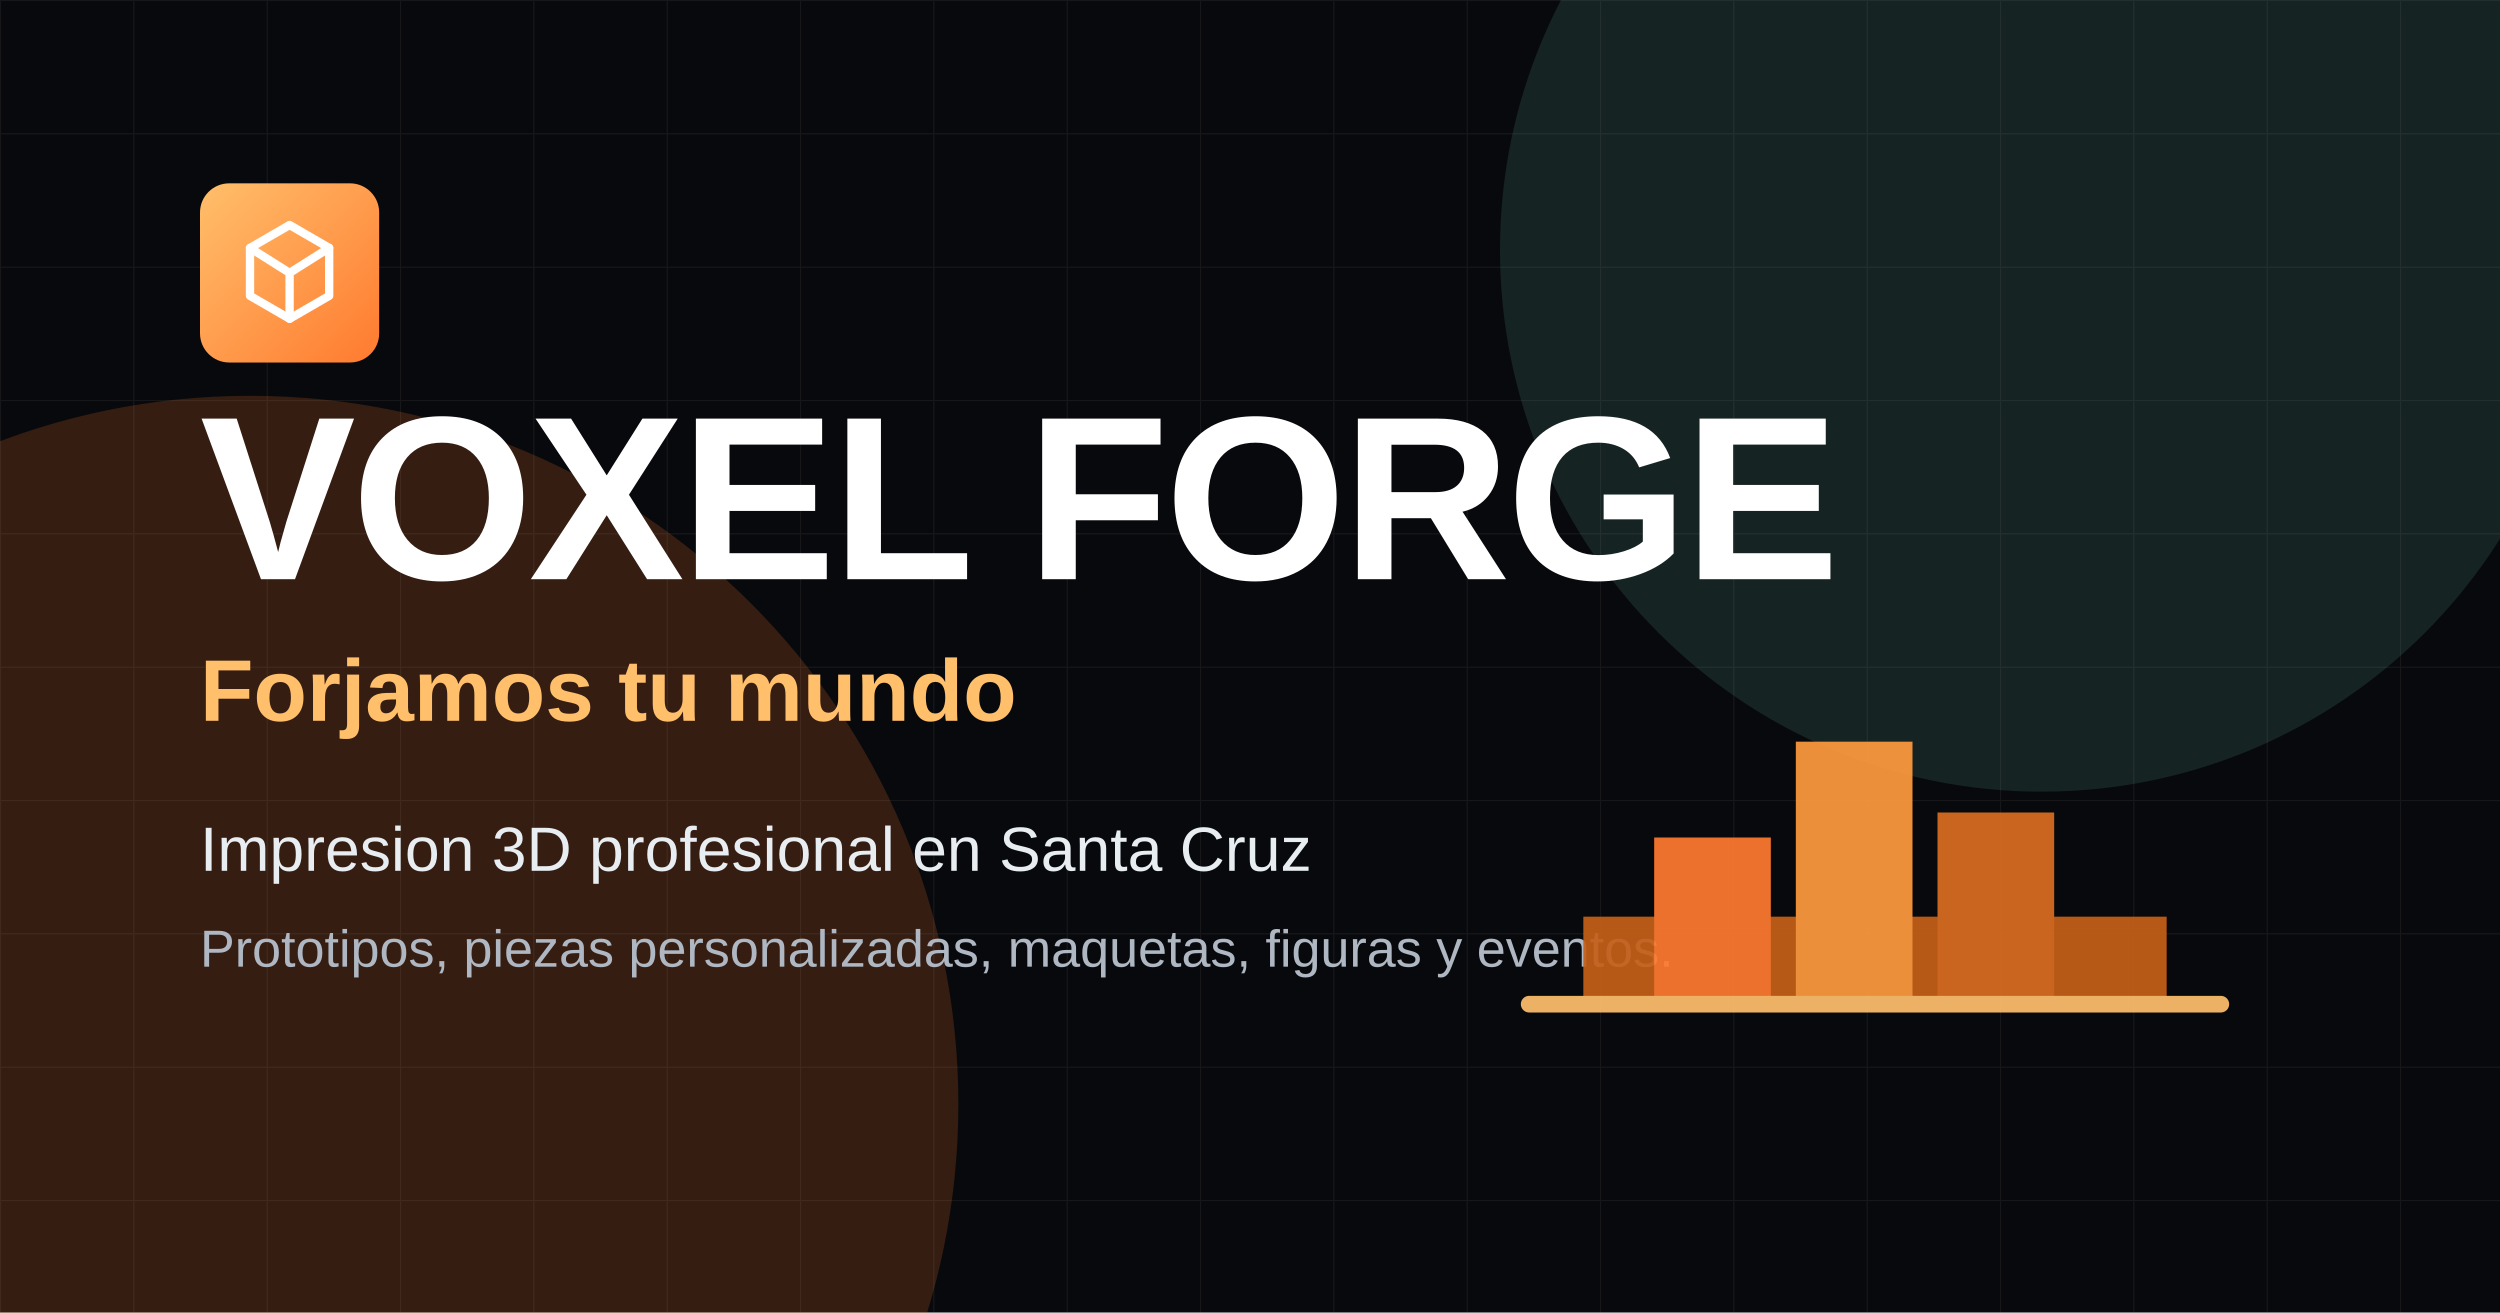
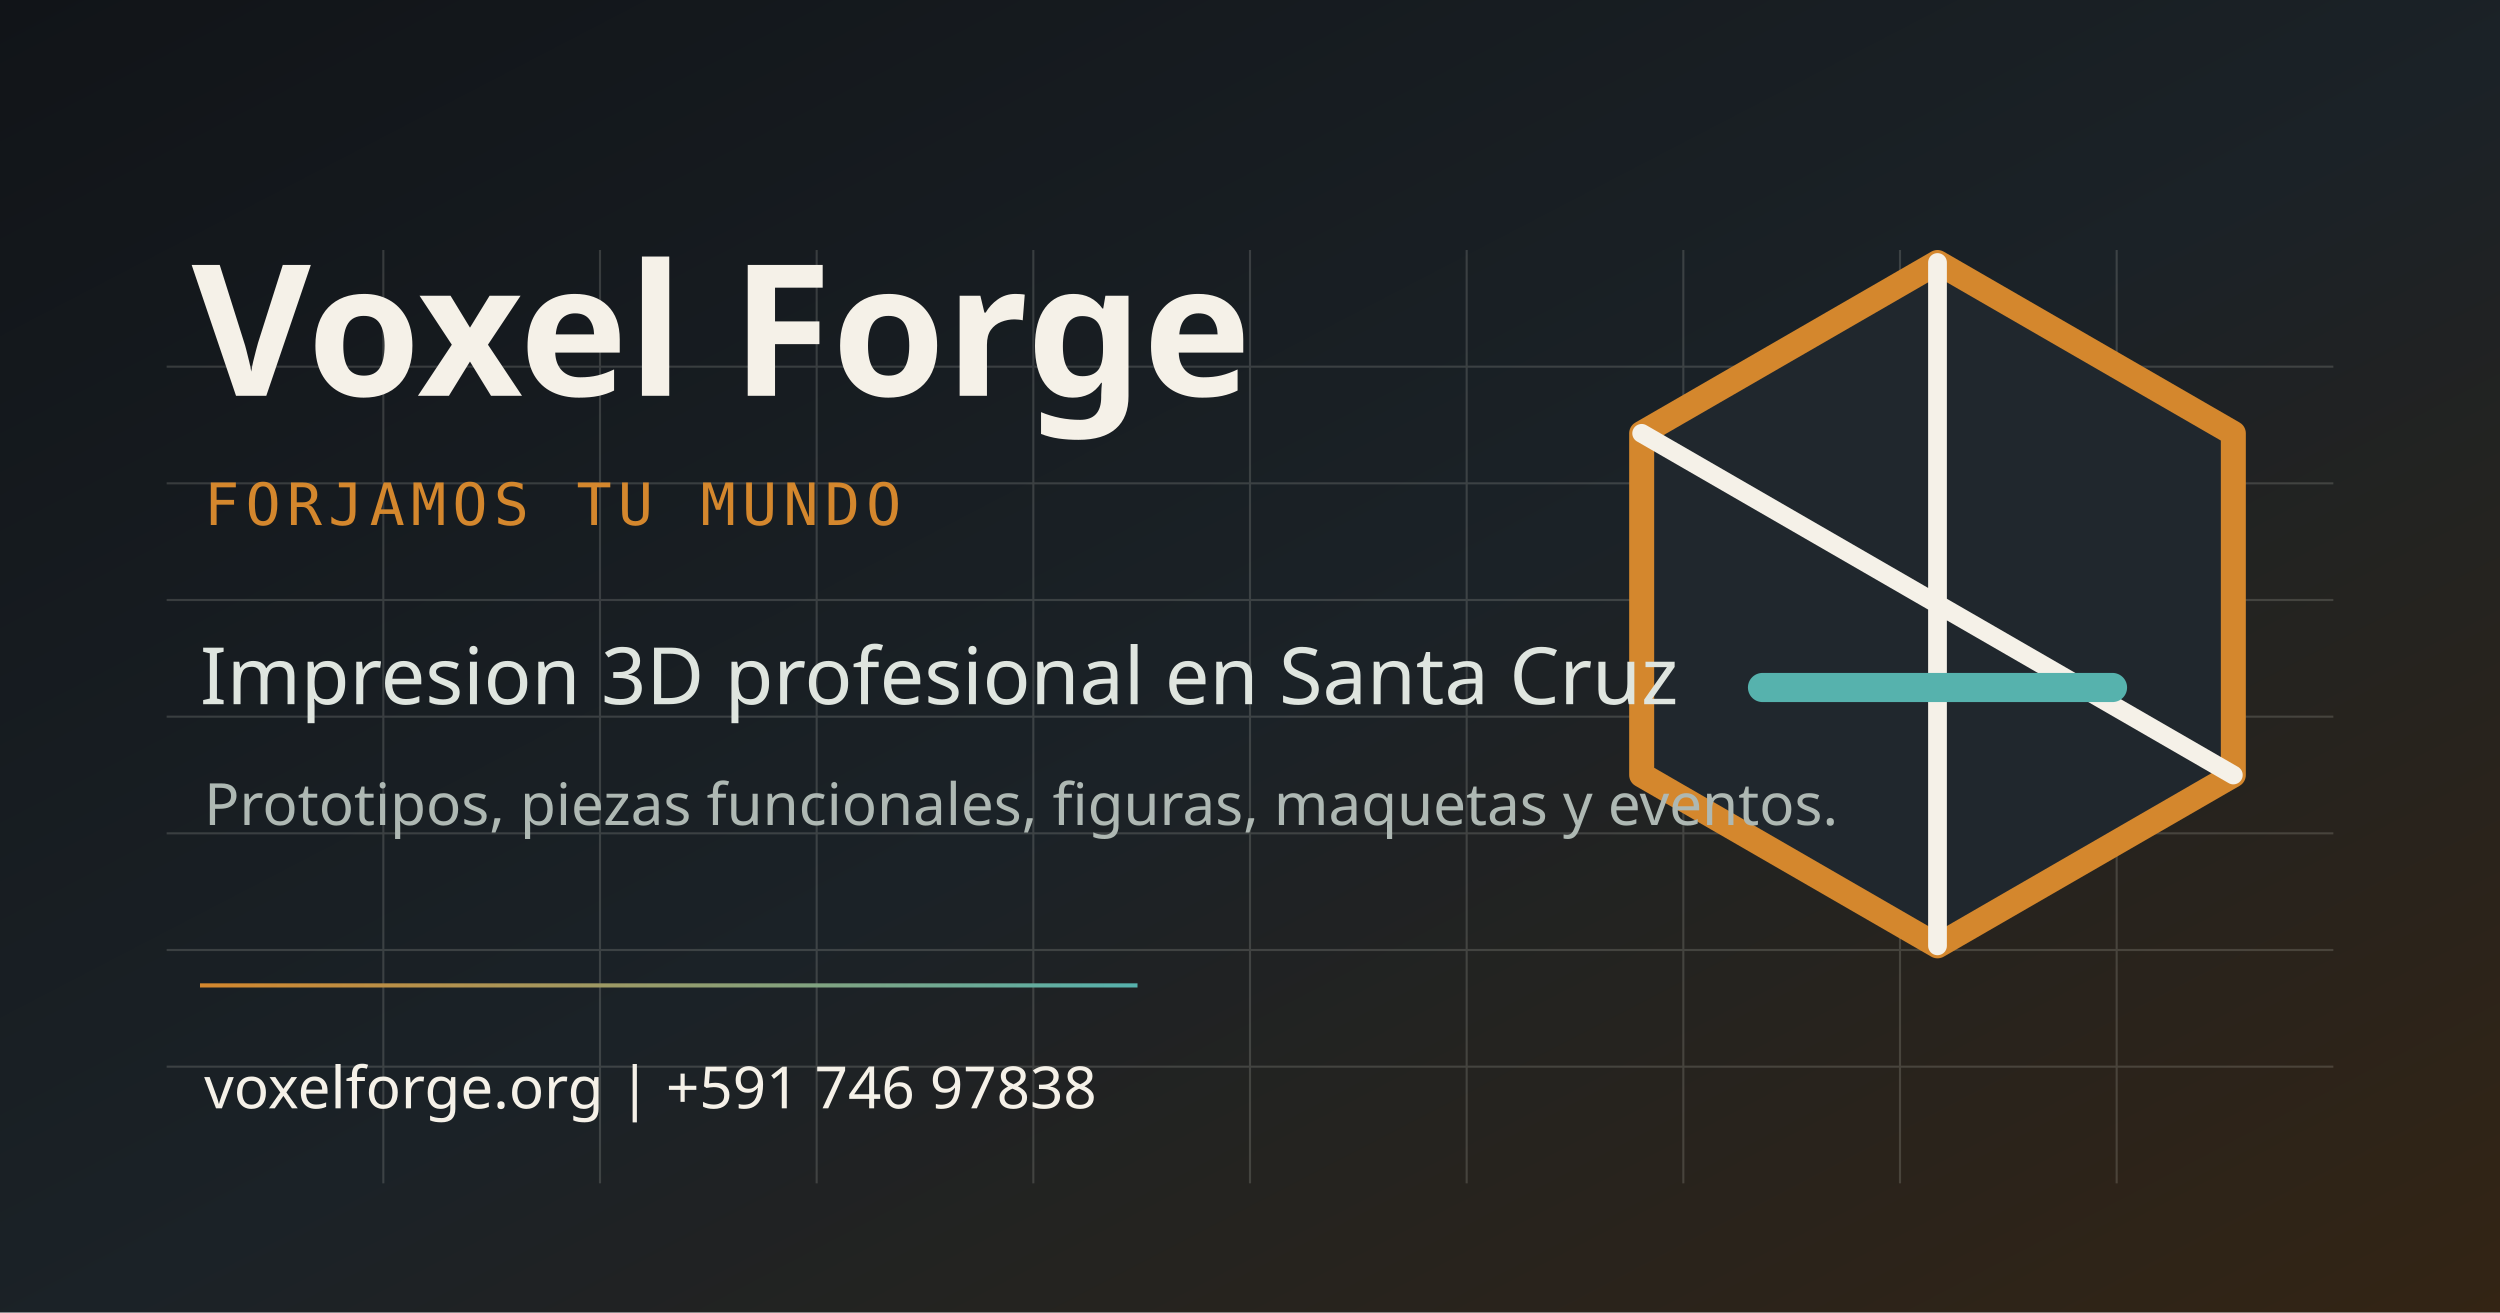
- <svg xmlns="http://www.w3.org/2000/svg" width="1200" height="630" viewBox="0 0 1200 630" role="img" aria-labelledby="title desc">
+ <svg xmlns="http://www.w3.org/2000/svg" width="1200" height="630" viewBox="0 0 1200 630" role="img" aria-label="Voxel Forge impresion 3D">
  <defs>
-     <linearGradient id="ember" x1="0" y1="0" x2="1" y2="1">
-       <stop offset="0%" stop-color="#ffbf6b" />
-       <stop offset="100%" stop-color="#ff7a2f" />
+     <linearGradient id="bg" x1="0" x2="1" y1="0" y2="1">
+       <stop offset="0" stop-color="#111418" />
+       <stop offset="0.52" stop-color="#1b2227" />
+       <stop offset="1" stop-color="#332414" />
    </linearGradient>
-     <pattern id="grid" width="64" height="64" patternUnits="userSpaceOnUse">
-       <path d="M64 0H0V64" fill="none" stroke="#ffffff" stroke-opacity=".06" />
-     </pattern>
+     <linearGradient id="heat" x1="0" x2="1">
+       <stop offset="0" stop-color="#d4872d" />
+       <stop offset="1" stop-color="#56b2ad" />
+     </linearGradient>
  </defs>
-   <rect width="1200" height="630" fill="#08090c" />
-   <rect width="1200" height="630" fill="url(#grid)" />
-   <circle cx="980" cy="120" r="260" fill="#82e6c9" opacity=".12" />
-   <circle cx="120" cy="530" r="340" fill="#ff7a2f" opacity=".18" />
-   <g transform="translate(96 88)">
-     <rect x="0" y="0" width="86" height="86" rx="14" fill="url(#ember)" />
-     <path d="M43 20 62 31v23L43 65 24 54V31l19-11Z" fill="none" stroke="#fff" stroke-width="4" stroke-linejoin="round" />
-     <path d="m24 31 19 12 19-12M43 43v22" fill="none" stroke="#fff" stroke-width="4" stroke-linecap="round" stroke-linejoin="round" />
-     <text x="0" y="190" fill="#fff" font-family="Arial, Helvetica, sans-serif" font-size="112" font-weight="900" letter-spacing="-2">VOXEL FORGE</text>
-     <text x="0" y="258" fill="#ffbf6b" font-family="Arial, Helvetica, sans-serif" font-size="42" font-weight="800">Forjamos tu mundo</text>
-     <text x="0" y="330" fill="#e8edf2" font-family="Arial, Helvetica, sans-serif" font-size="30">Impresion 3D profesional en Santa Cruz</text>
-     <text x="0" y="376" fill="#aeb7c2" font-family="Arial, Helvetica, sans-serif" font-size="25">Prototipos, piezas personalizadas, maquetas, figuras y eventos.</text>
+   <rect width="1200" height="630" fill="url(#bg)" />
+   <g opacity=".16" stroke="#f5f1e8" stroke-width="1">
+     <path d="M80 512h1040M80 456h1040M80 400h1040M80 344h1040M80 288h1040M80 232h1040M80 176h1040M184 120v448M288 120v448M392 120v448M496 120v448M600 120v448M704 120v448M808 120v448M912 120v448M1016 120v448" />
  </g>
-   <g transform="translate(760 320)" opacity=".92">
-     <rect x="0" y="120" width="280" height="42" fill="#c45f18" />
-     <rect x="34" y="82" width="56" height="80" fill="#ff7a2f" />
-     <rect x="102" y="36" width="56" height="126" fill="#ff9a3f" />
-     <rect x="170" y="70" width="56" height="92" fill="#d96d20" />
-     <path d="M-26 162H306" stroke="#ffbf6b" stroke-width="8" stroke-linecap="round" />
+   <g transform="translate(760 126)">
+     <path d="M170 0 312 82v164L170 328 28 246V82z" fill="#20272d" stroke="#d4872d" stroke-width="12" stroke-linejoin="round" />
+     <path d="M170 0v164l142 82M170 164 28 82M170 164v164" fill="none" stroke="#f5f1e8" stroke-width="9" stroke-linecap="round" stroke-linejoin="round" />
+     <path d="M86 204h168" stroke="#56b2ad" stroke-width="14" stroke-linecap="round" />
  </g>
+   <text x="92" y="190" fill="#f5f1e8" font-family="Bahnschrift, Aptos Display, Segoe UI, sans-serif" font-size="88" font-weight="700">Voxel Forge</text>
+   <text x="98" y="252" fill="#d4872d" font-family="Cascadia Mono, Consolas, monospace" font-size="28" letter-spacing="3">FORJAMOS TU MUNDO</text>
+   <text x="96" y="338" fill="#dfe5df" font-family="Aptos, Segoe UI, sans-serif" font-size="38">Impresion 3D profesional en Santa Cruz</text>
+   <text x="98" y="396" fill="#aeb8b3" font-family="Aptos, Segoe UI, sans-serif" font-size="28">Prototipos, piezas funcionales, figuras, maquetas y eventos.</text>
+   <rect x="96" y="472" width="450" height="2" fill="url(#heat)" />
+   <text x="98" y="532" fill="#f5f1e8" font-family="Aptos, Segoe UI, sans-serif" font-size="28">voxelforge.org  |  +591 746 97838</text>
</svg>
